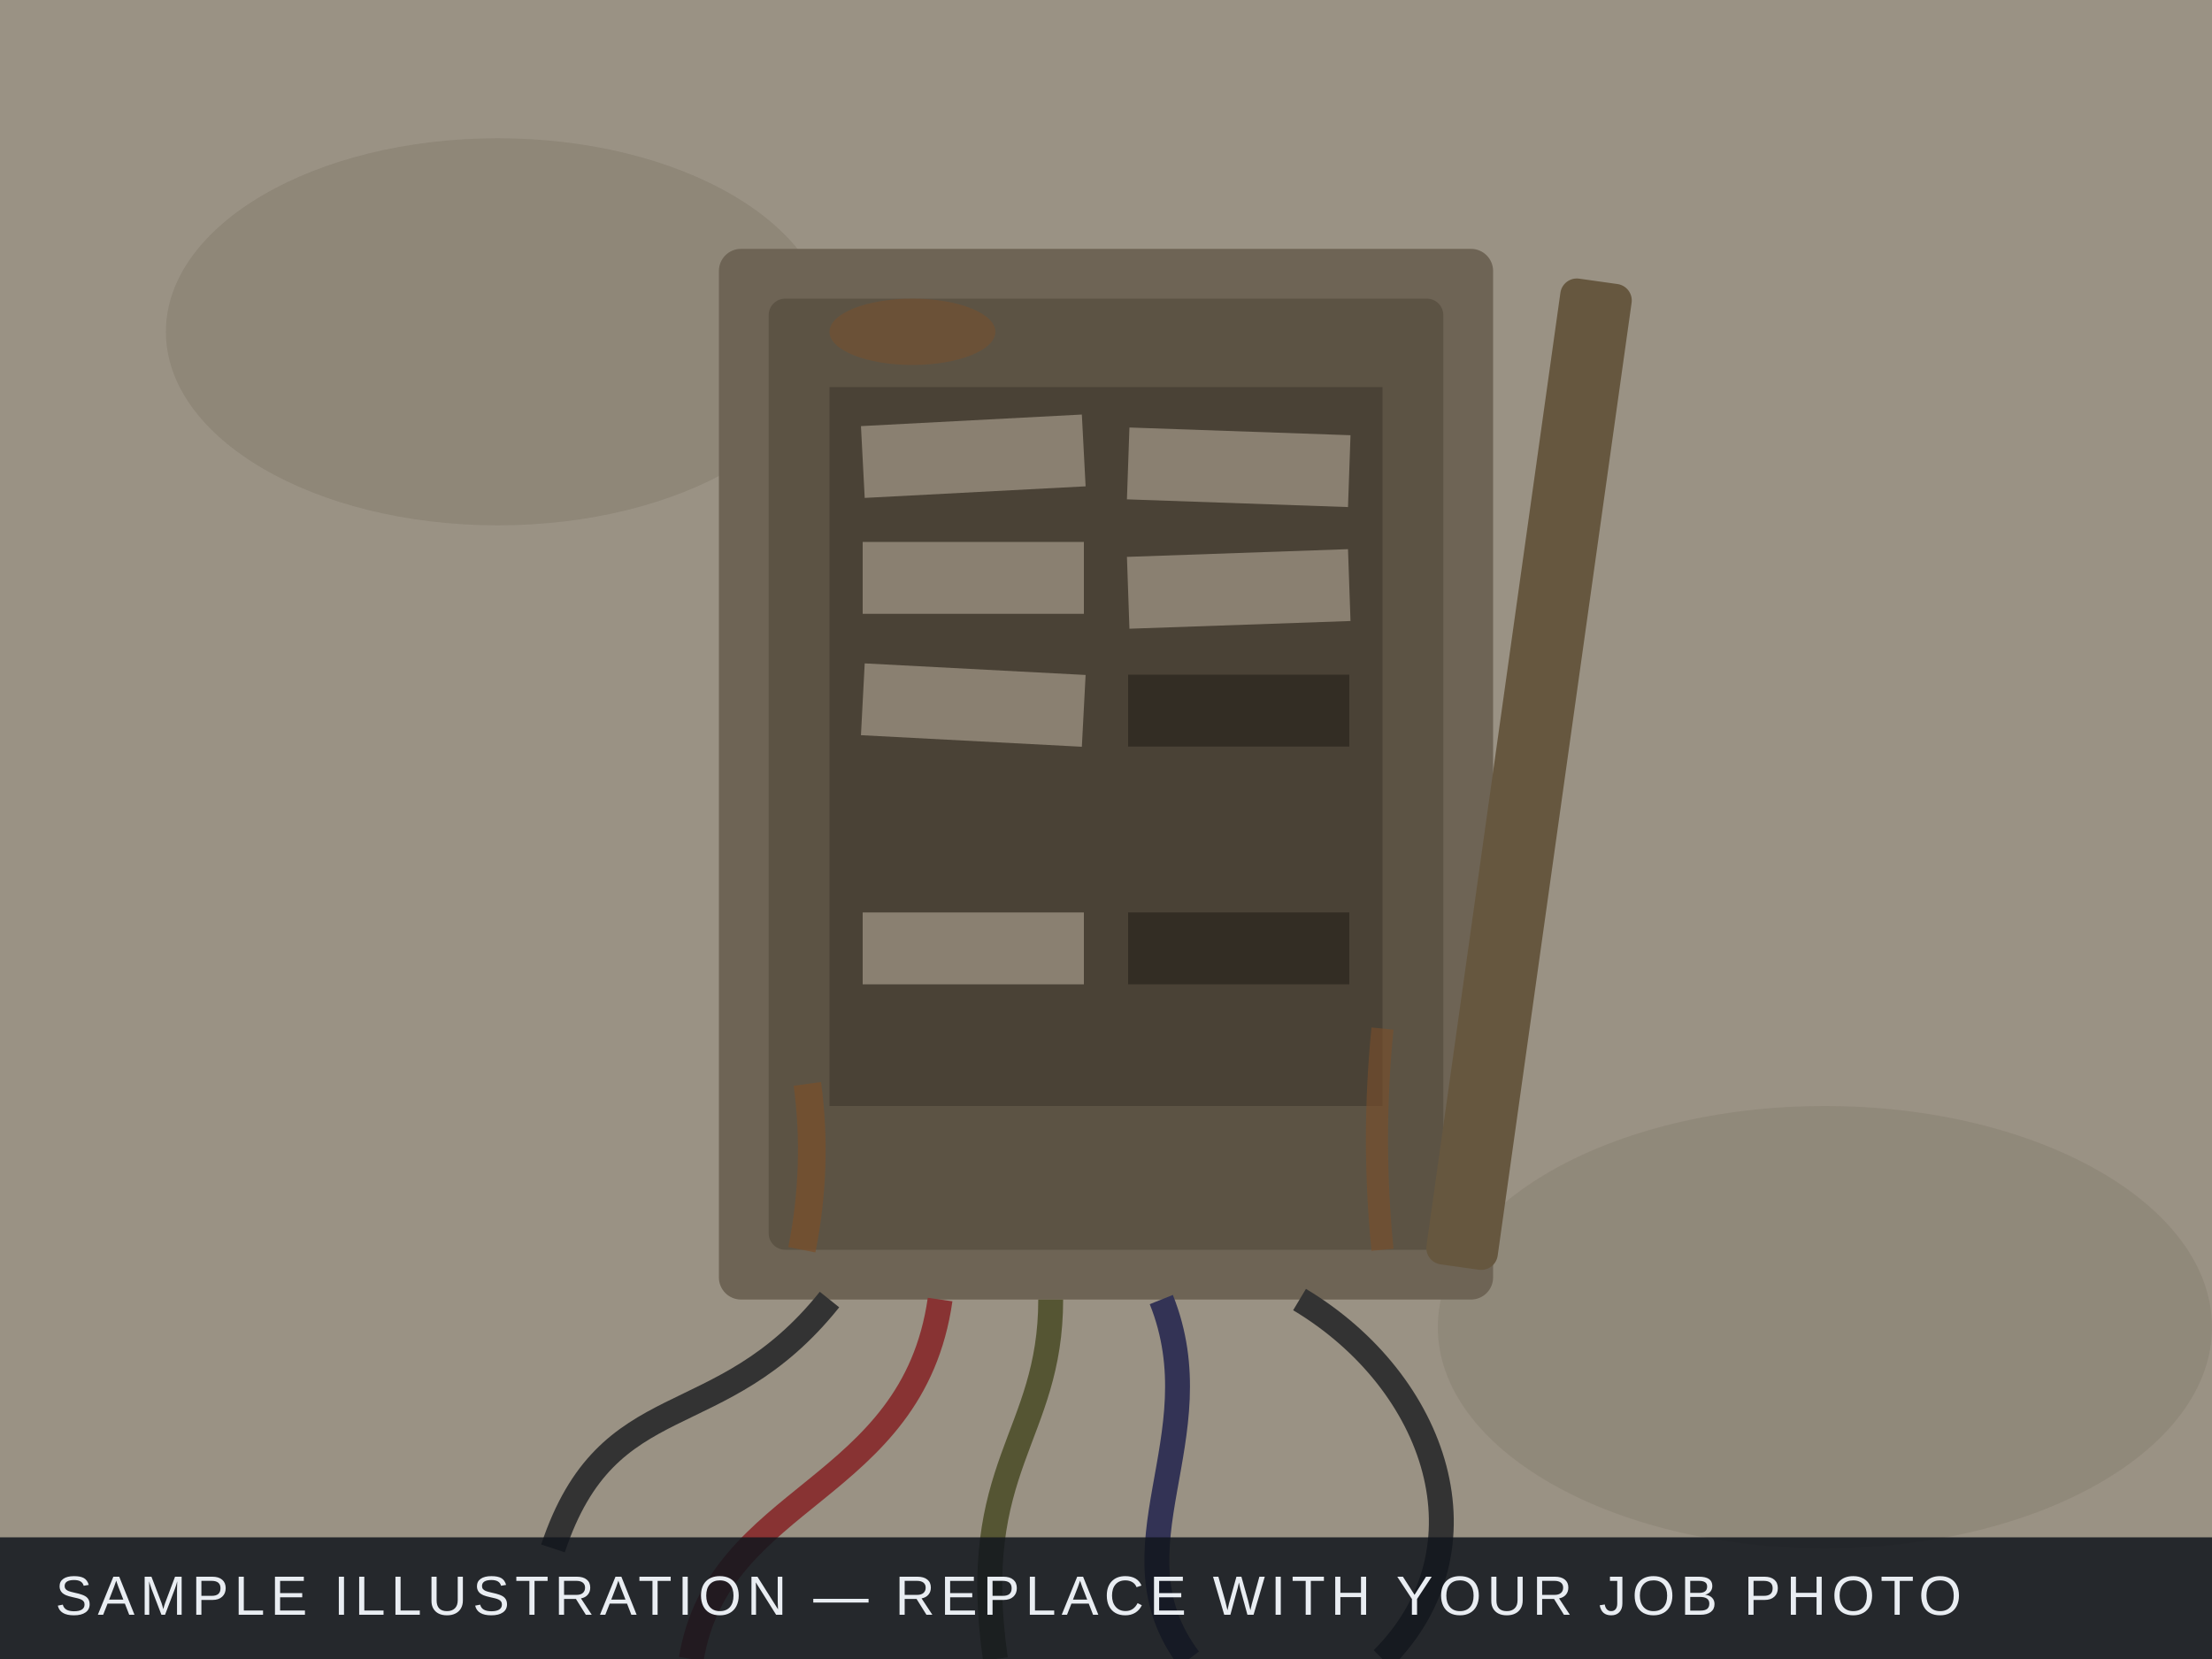
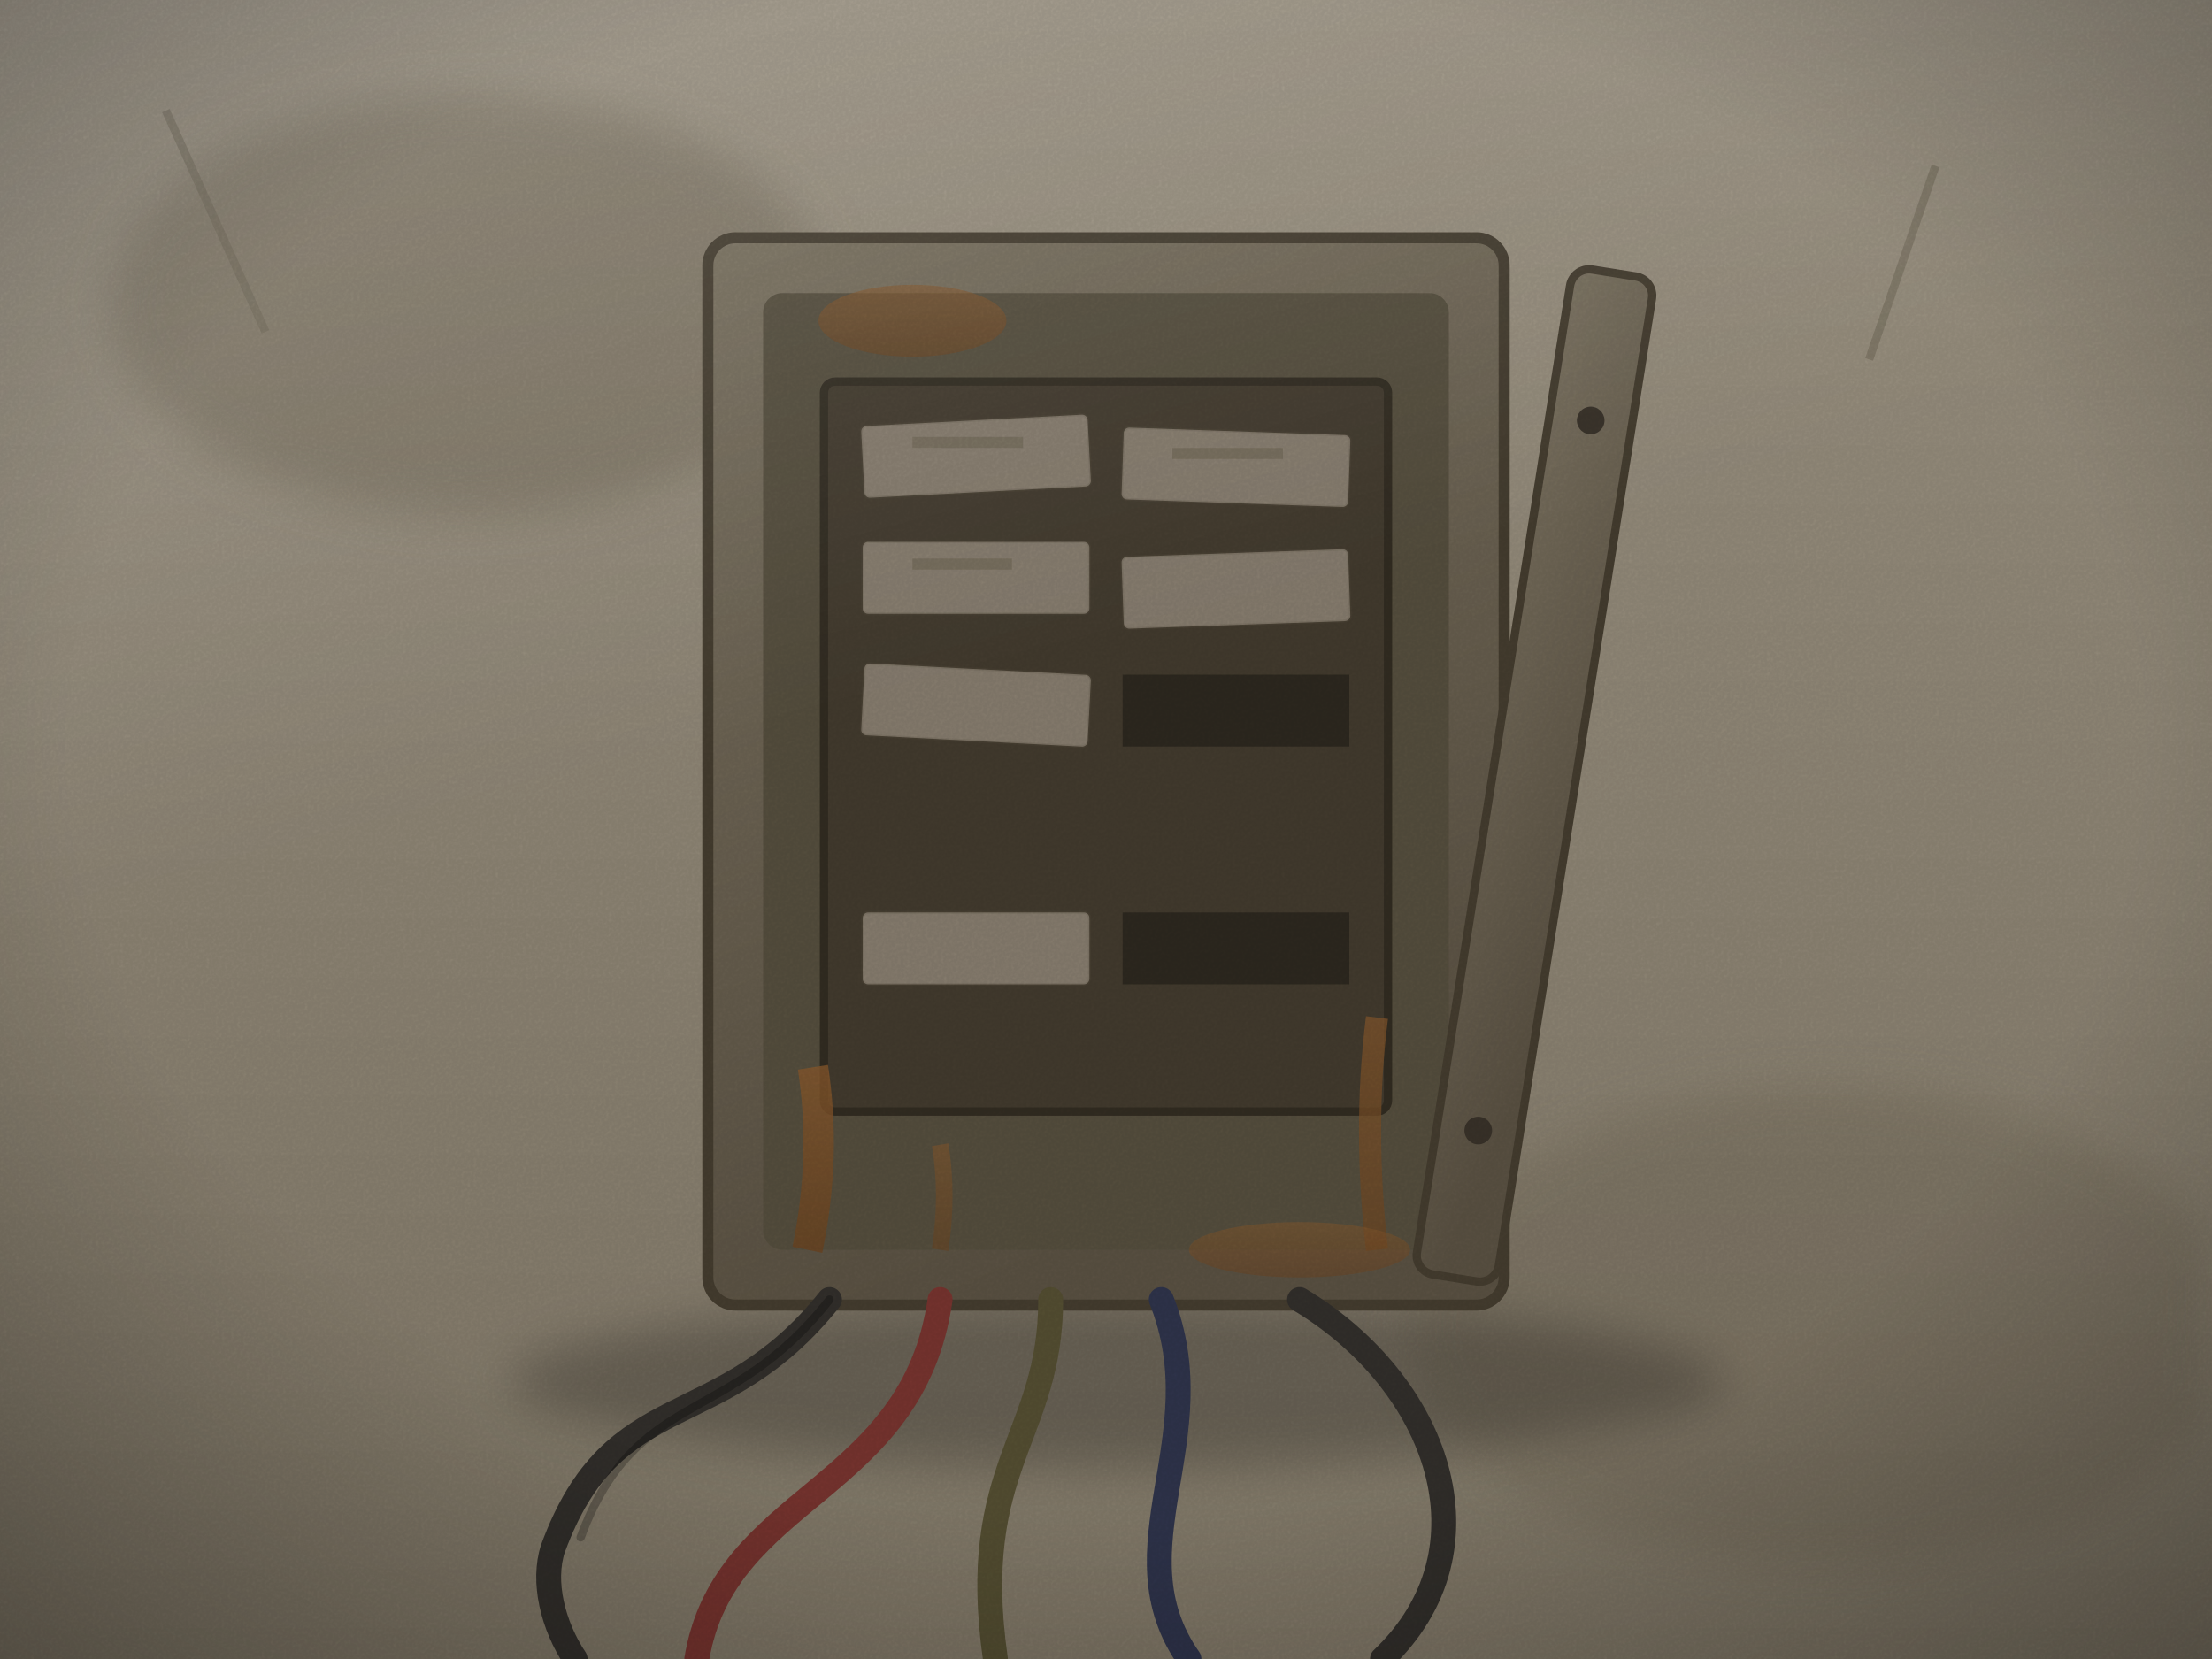
- <svg xmlns="http://www.w3.org/2000/svg" viewBox="0 0 800 600" role="img" aria-label="Before: outdated electrical panel with messy wiring (placeholder illustration)">
-   <rect width="800" height="600" fill="#8f887b" />
-   <rect width="800" height="600" fill="#9a9284" />
-   <ellipse cx="180" cy="120" rx="120" ry="70" fill="#837b6c" opacity="0.5" />
-   <ellipse cx="660" cy="480" rx="140" ry="80" fill="#837b6c" opacity="0.4" />
-   <rect x="260" y="90" width="280" height="380" rx="8" fill="#6e6455" />
-   <rect x="278" y="108" width="244" height="344" rx="6" fill="#5c5344" />
-   <rect x="300" y="140" width="200" height="260" fill="#4a4236" />
-   <g fill="#8a8071">
-     <rect x="312" y="152" width="80" height="26" transform="rotate(-3 352 165)" />
-     <rect x="408" y="156" width="80" height="26" transform="rotate(2 448 169)" />
-     <rect x="312" y="196" width="80" height="26" />
-     <rect x="408" y="200" width="80" height="26" transform="rotate(-2 448 213)" />
-     <rect x="312" y="242" width="80" height="26" transform="rotate(3 352 255)" />
-     <rect x="312" y="330" width="80" height="26" />
+ <svg xmlns="http://www.w3.org/2000/svg" viewBox="0 0 800 600" role="img" aria-label="Before: outdated rusty electrical panel with tangled wiring">
+   <defs>
+     <filter id="grain">
+       <feTurbulence type="fractalNoise" baseFrequency="0.9" numOctaves="2" stitchTiles="stitch" />
+       <feColorMatrix type="matrix" values="0 0 0 0 0  0 0 0 0 0  0 0 0 0 0  0.6 0.6 0.6 0 0" />
+       <feComposite operator="in" in2="SourceGraphic" />
+     </filter>
+     <filter id="soft" x="-40%" y="-40%" width="180%" height="180%">
+       <feGaussianBlur stdDeviation="8" />
+     </filter>
+     <filter id="soft4" x="-40%" y="-40%" width="180%" height="180%">
+       <feGaussianBlur stdDeviation="4" />
+     </filter>
+     <radialGradient id="vig" cx="0.5" cy="0.45" r="0.75">
+       <stop offset="0.62" stop-color="#000" stop-opacity="0" />
+       <stop offset="1" stop-color="#000" stop-opacity="0.32" />
+     </radialGradient>
+     <linearGradient id="toplight" x1="0" y1="0" x2="0.35" y2="1">
+       <stop offset="0" stop-color="#fff" stop-opacity="0.16" />
+       <stop offset="0.5" stop-color="#fff" stop-opacity="0" />
+     </linearGradient>
+     <linearGradient id="ebWall" x1="0" y1="0" x2="0" y2="1">
+       <stop offset="0" stop-color="#a09786" />
+       <stop offset="1" stop-color="#847b6a" />
+     </linearGradient>
+     <linearGradient id="ebPanel" x1="0" y1="0" x2="0.3" y2="1">
+       <stop offset="0" stop-color="#7d7462" />
+       <stop offset="1" stop-color="#57503f" />
+     </linearGradient>
+     <linearGradient id="ebMetal" x1="0" y1="0" x2="0.3" y2="1">
+       <stop offset="0" stop-color="#7d7462" />
+       <stop offset="1" stop-color="#5c5344" />
+     </linearGradient>
+     <linearGradient id="ebRust" x1="0" y1="0" x2="0" y2="1">
+       <stop offset="0" stop-color="#8a5a2d" />
+       <stop offset="1" stop-color="#6e4520" />
+     </linearGradient>
+   </defs>
+   <rect width="800" height="600" fill="url(#ebWall)" />
+   <ellipse cx="170" cy="110" rx="130" ry="76" fill="#736a58" opacity="0.5" filter="url(#soft)" />
+   <ellipse cx="660" cy="480" rx="150" ry="86" fill="#736a58" opacity="0.42" filter="url(#soft)" />
+   <path d="M60 40 L96 120 M700 60 l-24 70" stroke="#6e6553" stroke-width="3" opacity="0.5" />
+   <ellipse cx="404" cy="500" rx="220" ry="30" fill="#000" opacity="0.22" filter="url(#soft)" />
+   <g>
+     <rect x="256" y="86" width="288" height="386" rx="10" fill="url(#ebMetal)" />
+     <rect x="256" y="86" width="288" height="386" rx="10" fill="none" stroke="#463e30" stroke-width="4" />
+     <rect x="276" y="106" width="248" height="346" rx="7" fill="#57503f" />
+     <rect x="298" y="138" width="204" height="264" rx="4" fill="#443c2f" />
+     <rect x="298" y="138" width="204" height="264" rx="4" fill="none" stroke="#332d22" stroke-width="3" />
+     <g fill="#8a8071" stroke="#5f574734" stroke-width="1">
+       <rect x="312" y="152" width="82" height="26" rx="2" transform="rotate(-3 353 165)" />
+       <rect x="406" y="156" width="82" height="26" rx="2" transform="rotate(2 447 169)" />
+       <rect x="312" y="196" width="82" height="26" rx="2" />
+       <rect x="406" y="200" width="82" height="26" rx="2" transform="rotate(-2 447 213)" />
+       <rect x="312" y="242" width="82" height="26" rx="2" transform="rotate(3 353 255)" />
+       <rect x="312" y="330" width="82" height="26" rx="2" />
+     </g>
+     <rect x="406" y="244" width="82" height="26" fill="#2e2920" />
+     <rect x="406" y="330" width="82" height="26" fill="#2e2920" />
+     <path d="M330 160 h40 M330 204 h36 M424 164 h40" stroke="#6e6553" stroke-width="4" opacity="0.6" />
+     <path d="M292 452 q7 -34 2 -66" stroke="url(#ebRust)" stroke-width="11" fill="none" opacity="0.8" />
+     <path d="M498 452 q-5 -44 0 -84" stroke="url(#ebRust)" stroke-width="8" fill="none" opacity="0.7" />
+     <path d="M340 452 q3 -20 0 -38" stroke="url(#ebRust)" stroke-width="6" fill="none" opacity="0.55" />
+     <ellipse cx="330" cy="116" rx="34" ry="13" fill="url(#ebRust)" opacity="0.6" />
+     <ellipse cx="470" cy="452" rx="40" ry="10" fill="url(#ebRust)" opacity="0.5" />
  </g>
-   <rect x="408" y="244" width="80" height="26" fill="#332d24" />
-   <rect x="408" y="330" width="80" height="26" fill="#332d24" />
-   <path d="M290 452 q6 -30 2 -60" stroke="#7a4f2a" stroke-width="10" fill="none" opacity="0.7" />
-   <path d="M500 452 q-4 -40 0 -80" stroke="#7a4f2a" stroke-width="8" fill="none" opacity="0.6" />
-   <ellipse cx="330" cy="120" rx="30" ry="12" fill="#7a4f2a" opacity="0.5" />
-   <path d="M300 470 C260 520 220 500 200 560" stroke="#333" stroke-width="9" fill="none" />
-   <path d="M340 470 C330 540 260 540 250 600" stroke="#833" stroke-width="9" fill="none" />
-   <path d="M420 470 C440 520 400 560 430 600" stroke="#335" stroke-width="9" fill="none" />
-   <path d="M470 470 C520 500 540 560 500 600" stroke="#333" stroke-width="9" fill="none" />
-   <path d="M380 470 C380 520 350 530 360 600" stroke="#553" stroke-width="9" fill="none" />
-   <rect x="540" y="100" width="26" height="360" rx="6" fill="#66573f" transform="rotate(8 553 280)" />
-   <rect x="0" y="556" width="800" height="44" fill="#10151C" opacity="0.85" />
-   <text x="20" y="584" font-family="Arial, Helvetica, sans-serif" font-size="20" letter-spacing="2" fill="#E9EDF2">SAMPLE ILLUSTRATION — REPLACE WITH YOUR JOB PHOTO</text>
+   <g fill="none" stroke-linecap="round">
+     <path d="M300 470 C260 520 222 500 200 560 C196 572 200 588 208 600" stroke="#33302c" stroke-width="9" />
+     <path d="M340 470 C330 540 262 540 252 600" stroke="#7a3530" stroke-width="9" />
+     <path d="M420 470 C440 520 402 560 430 600" stroke="#30354d" stroke-width="9" />
+     <path d="M470 470 C520 500 542 560 500 600" stroke="#33302c" stroke-width="9" />
+     <path d="M380 470 C380 520 350 530 360 600" stroke="#565033" stroke-width="9" />
+     <path d="M300 470 C264 516 230 502 210 556" stroke="#000" stroke-width="3" opacity="0.25" />
+   </g>
+   <g transform="rotate(9 552 280)">
+     <rect x="540" y="96" width="30" height="368" rx="7" fill="url(#ebMetal)" />
+     <rect x="540" y="96" width="30" height="368" rx="7" fill="none" stroke="#463e30" stroke-width="3" />
+     <circle cx="555" cy="150" r="5" fill="#3a332a" />
+     <circle cx="555" cy="410" r="5" fill="#3a332a" />
+   </g>
+   <path d="M420 250 l14 8 -8 4 12 10 -18 -7 8 -5 z" fill="#ffd75e" opacity="0">
+     <animate attributeName="opacity" values="0;0;0.95;0;0.7;0" keyTimes="0;0.66;0.7;0.76;0.8;1" dur="3.4s" repeatCount="indefinite" />
+   </path>
+   <rect width="800" height="600" fill="url(#toplight)" />
+   <rect width="800" height="600" fill="url(#vig)" />
+   <rect width="800" height="600" fill="#808080" opacity="0.10" filter="url(#grain)" />
</svg>
